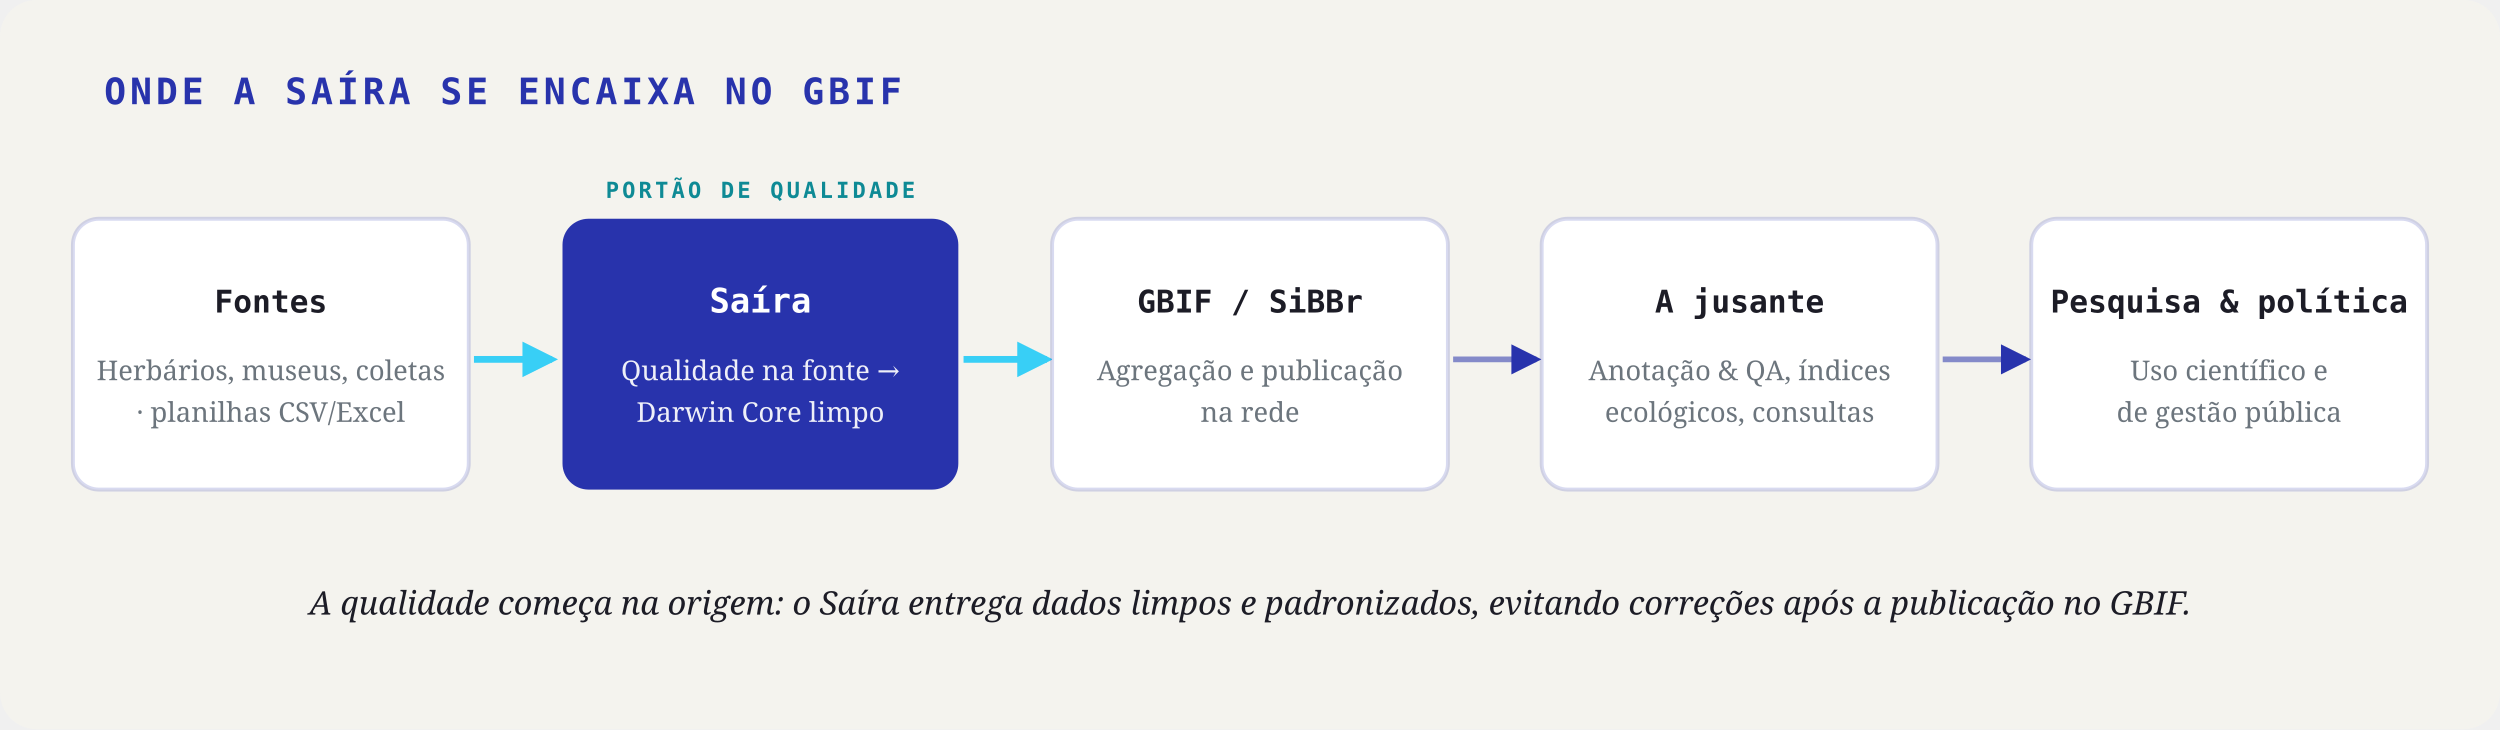
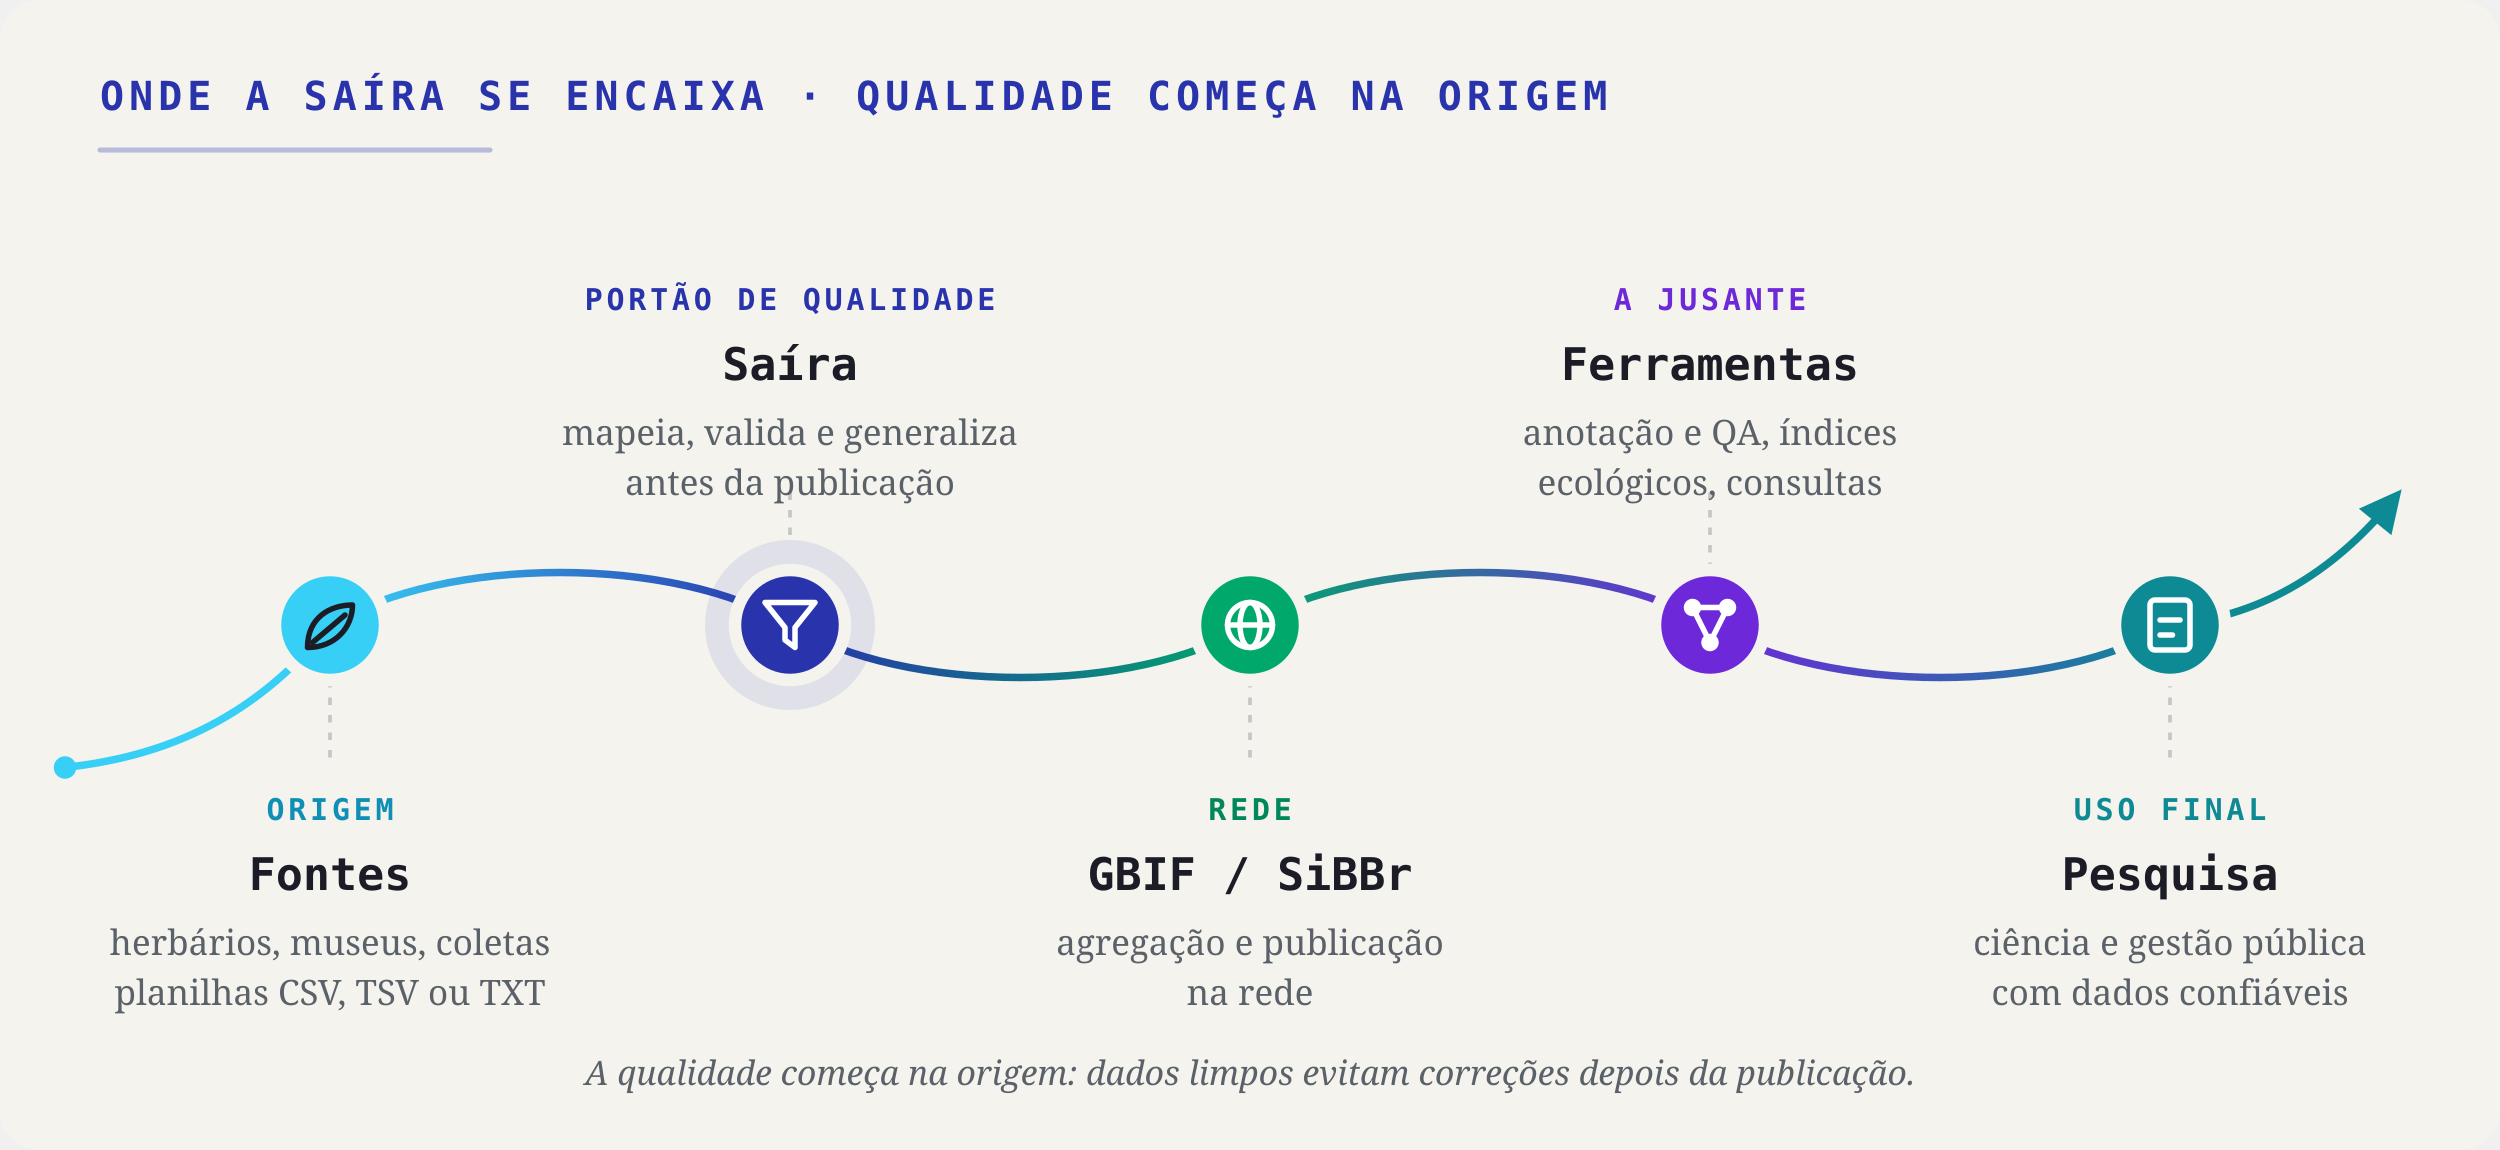
- <svg xmlns="http://www.w3.org/2000/svg" viewBox="0 0 960 280" width="960" height="280" role="img" aria-label="Onde a Saíra se encaixa no fluxo de dados do GBIF: fontes, Saíra na origem, GBIF/SiBBr, ferramentas a jusante, pesquisa e política.">
+ <svg xmlns="http://www.w3.org/2000/svg" viewBox="0 0 1000 460" width="1000" height="460" role="img" aria-label="Onde a Saíra se encaixa no fluxo do GBIF: as fontes de dados, a Saíra como portão de qualidade, GBIF e SiBBr, as ferramentas a jusante e o uso final em pesquisa e gestão.">
  <defs>
-     <marker id="ah-primary" viewBox="0 0 8 8" markerWidth="7" markerHeight="7" refX="6" refY="4" orient="auto">
-       <path d="M1,1 L7,4 L1,7 Z" fill="#38cff6" />
-     </marker>
-     <marker id="ah-accent" viewBox="0 0 8 8" markerWidth="7" markerHeight="7" refX="6" refY="4" orient="auto">
-       <path d="M1,1 L7,4 L1,7 Z" fill="#2833ac" />
+     <linearGradient id="flow" x1="20" y1="0" x2="980" y2="0" gradientUnits="userSpaceOnUse">
+       <stop offset="0" stop-color="#38cff6" />
+       <stop offset="0.117" stop-color="#38cff6" />
+       <stop offset="0.308" stop-color="#2833ac" />
+       <stop offset="0.5" stop-color="#00a86b" />
+       <stop offset="0.692" stop-color="#6d28d9" />
+       <stop offset="0.883" stop-color="#0e8a95" />
+       <stop offset="1" stop-color="#0e8a95" />
+     </linearGradient>
+     <marker id="flow-end" viewBox="0 0 10 10" markerWidth="7" markerHeight="7" refX="7" refY="5" orient="auto">
+       <path d="M1,1 L9,5 L1,9 Z" fill="#0e8a95" />
    </marker>
  </defs>
-   <rect x="0" y="0" width="960" height="280" rx="14" fill="#f4f3ee" />
-   <text x="40" y="40" font-family="'Space Mono','IBM Plex Mono',monospace" font-size="14" font-weight="700" letter-spacing="1.5" fill="#2833ac">ONDE A SAÍRA SE ENCAIXA NO GBIF</text>
-   <line x1="182" y1="138" x2="212" y2="138" stroke="#38cff6" stroke-width="2.6" marker-end="url(#ah-primary)" />
-   <line x1="370" y1="138" x2="402" y2="138" stroke="#38cff6" stroke-width="2.6" marker-end="url(#ah-primary)" />
-   <line x1="558" y1="138" x2="590" y2="138" stroke="#2833ac" stroke-width="2.2" stroke-opacity="0.55" marker-end="url(#ah-accent)" />
-   <line x1="746" y1="138" x2="778" y2="138" stroke="#2833ac" stroke-width="2.2" stroke-opacity="0.55" marker-end="url(#ah-accent)" />
-   <text x="292" y="76" text-anchor="middle" font-family="'Space Mono','IBM Plex Mono',monospace" font-size="8.5" font-weight="700" letter-spacing="1.2" fill="#0e8a95">PORTÃO DE QUALIDADE</text>
-   <rect x="28" y="84" width="152" height="104" rx="10" fill="#ffffff" stroke="#2833ac" stroke-opacity="0.18" stroke-width="1.5" />
-   <text x="104" y="120" text-anchor="middle" font-family="'Space Mono','IBM Plex Mono',monospace" font-size="12" font-weight="700" fill="#1c1c26">Fontes</text>
-   <text x="104" y="146" text-anchor="middle" font-family="'Source Serif 4',Georgia,serif" font-size="10.5" fill="#6c757d">Herbários, museus, coletas</text>
-   <text x="104" y="162" text-anchor="middle" font-family="'Source Serif 4',Georgia,serif" font-size="10.5" fill="#6c757d">· planilhas CSV/Excel</text>
-   <rect x="216" y="84" width="152" height="104" rx="10" fill="#2833ac" />
-   <text x="292" y="120" text-anchor="middle" font-family="'Space Mono','IBM Plex Mono',monospace" font-size="13" font-weight="700" fill="#ffffff">Saíra</text>
-   <text x="292" y="146" text-anchor="middle" font-family="'Source Serif 4',Georgia,serif" font-size="10.5" fill="#ffffff" fill-opacity="0.92">Qualidade na fonte →</text>
-   <text x="292" y="162" text-anchor="middle" font-family="'Source Serif 4',Georgia,serif" font-size="10.5" fill="#ffffff" fill-opacity="0.92">Darwin Core limpo</text>
-   <rect x="404" y="84" width="152" height="104" rx="10" fill="#ffffff" stroke="#2833ac" stroke-opacity="0.18" stroke-width="1.5" />
-   <text x="480" y="120" text-anchor="middle" font-family="'Space Mono','IBM Plex Mono',monospace" font-size="12" font-weight="700" fill="#1c1c26">GBIF / SiBBr</text>
-   <text x="480" y="146" text-anchor="middle" font-family="'Source Serif 4',Georgia,serif" font-size="10.5" fill="#6c757d">Agregação e publicação</text>
-   <text x="480" y="162" text-anchor="middle" font-family="'Source Serif 4',Georgia,serif" font-size="10.5" fill="#6c757d">na rede</text>
-   <rect x="592" y="84" width="152" height="104" rx="10" fill="#ffffff" stroke="#2833ac" stroke-opacity="0.18" stroke-width="1.5" />
-   <text x="668" y="120" text-anchor="middle" font-family="'Space Mono','IBM Plex Mono',monospace" font-size="12" font-weight="700" fill="#1c1c26">A jusante</text>
-   <text x="668" y="146" text-anchor="middle" font-family="'Source Serif 4',Georgia,serif" font-size="10.5" fill="#6c757d">Anotação &amp; QA, índices</text>
-   <text x="668" y="162" text-anchor="middle" font-family="'Source Serif 4',Georgia,serif" font-size="10.5" fill="#6c757d">ecológicos, consultas</text>
-   <rect x="780" y="84" width="152" height="104" rx="10" fill="#ffffff" stroke="#2833ac" stroke-opacity="0.18" stroke-width="1.5" />
-   <text x="856" y="120" text-anchor="middle" font-family="'Space Mono','IBM Plex Mono',monospace" font-size="12" font-weight="700" fill="#1c1c26">Pesquisa &amp; política</text>
-   <text x="856" y="146" text-anchor="middle" font-family="'Source Serif 4',Georgia,serif" font-size="10.5" fill="#6c757d">Uso científico e</text>
-   <text x="856" y="162" text-anchor="middle" font-family="'Source Serif 4',Georgia,serif" font-size="10.5" fill="#6c757d">de gestão pública</text>
-   <text x="480" y="236" text-anchor="middle" font-family="'Source Serif 4',Georgia,serif" font-size="12.5" font-style="italic" fill="#1c1c26">A qualidade começa na origem: o Saíra entrega dados limpos e padronizados, evitando correções após a publicação no GBIF.</text>
+   <rect x="0" y="0" width="1000" height="460" rx="16" fill="#f4f3ee" />
+   <text x="40" y="44" font-family="'Space Mono','IBM Plex Mono',monospace" font-size="16" font-weight="700" letter-spacing="2" fill="#2833ac">ONDE A SAÍRA SE ENCAIXA · QUALIDADE COMEÇA NA ORIGEM</text>
+   <line x1="40" y1="60" x2="196" y2="60" stroke="#2833ac" stroke-width="2" stroke-opacity="0.3" stroke-linecap="round" />
+   <circle cx="26" cy="307" r="4.5" fill="#38cff6" />
+   <path d="M26,307 C62,303 100,290 132,250 C178,222 270,222 316,250 C362,278 454,278 500,250 C546,222 638,222 684,250 C730,278 822,278 868,250 C902,247 932,231 958,199" fill="none" stroke="url(#flow)" stroke-width="3" stroke-linecap="round" marker-end="url(#flow-end)" />
+   <g stroke="#6c757d" stroke-opacity="0.35" stroke-width="1.5" stroke-dasharray="3 4">
+     <line x1="132" y1="272" x2="132" y2="304" />
+     <line x1="316" y1="214" x2="316" y2="196" />
+     <line x1="500" y1="272" x2="500" y2="304" />
+     <line x1="684" y1="228" x2="684" y2="196" />
+     <line x1="868" y1="272" x2="868" y2="304" />
+   </g>
+   <circle cx="132" cy="250" r="22" fill="#38cff6" stroke="#f4f3ee" stroke-width="5" />
+   <g stroke="#1c1c26" stroke-width="2.2" fill="none" stroke-linecap="round" stroke-linejoin="round">
+     <path d="M123,259 C123,247 132,242 141,242 C141,251 134,259 123,259 Z" />
+     <line x1="125" y1="257" x2="138" y2="246" />
+   </g>
+   <text x="132" y="328" text-anchor="middle" font-family="'Space Mono','IBM Plex Mono',monospace" font-size="12" font-weight="700" letter-spacing="1.5" fill="#0f8fb5">ORIGEM</text>
+   <text x="132" y="356" text-anchor="middle" font-family="'Space Mono','IBM Plex Mono',monospace" font-size="18" font-weight="700" fill="#1c1c26">Fontes</text>
+   <text x="132" y="382" text-anchor="middle" font-family="'Source Serif 4',Georgia,serif" font-size="14" fill="#5a6169">herbários, museus, coletas</text>
+   <text x="132" y="402" text-anchor="middle" font-family="'Source Serif 4',Georgia,serif" font-size="14" fill="#5a6169">planilhas CSV, TSV ou TXT</text>
+   <circle cx="316" cy="250" r="34" fill="#2833ac" fill-opacity="0.1" />
+   <circle cx="316" cy="250" r="22" fill="#2833ac" stroke="#f4f3ee" stroke-width="5" />
+   <g stroke="#ffffff" stroke-width="2.2" fill="none" stroke-linecap="round" stroke-linejoin="round">
+     <path d="M306,241 H326 L318,251 V259 L314,256 V251 Z" />
+   </g>
+   <text x="316" y="124" text-anchor="middle" font-family="'Space Mono','IBM Plex Mono',monospace" font-size="12" font-weight="700" letter-spacing="1.5" fill="#2833ac">PORTÃO DE QUALIDADE</text>
+   <text x="316" y="152" text-anchor="middle" font-family="'Space Mono','IBM Plex Mono',monospace" font-size="18" font-weight="700" fill="#1c1c26">Saíra</text>
+   <text x="316" y="178" text-anchor="middle" font-family="'Source Serif 4',Georgia,serif" font-size="14" fill="#5a6169">mapeia, valida e generaliza</text>
+   <text x="316" y="198" text-anchor="middle" font-family="'Source Serif 4',Georgia,serif" font-size="14" fill="#5a6169">antes da publicação</text>
+   <circle cx="500" cy="250" r="22" fill="#00a86b" stroke="#f4f3ee" stroke-width="5" />
+   <g stroke="#ffffff" stroke-width="2.2" fill="none" stroke-linecap="round" stroke-linejoin="round">
+     <circle cx="500" cy="250" r="9" />
+     <ellipse cx="500" cy="250" rx="4" ry="9" />
+     <line x1="491" y1="250" x2="509" y2="250" />
+   </g>
+   <text x="500" y="328" text-anchor="middle" font-family="'Space Mono','IBM Plex Mono',monospace" font-size="12" font-weight="700" letter-spacing="1.5" fill="#00875a">REDE</text>
+   <text x="500" y="356" text-anchor="middle" font-family="'Space Mono','IBM Plex Mono',monospace" font-size="18" font-weight="700" fill="#1c1c26">GBIF / SiBBr</text>
+   <text x="500" y="382" text-anchor="middle" font-family="'Source Serif 4',Georgia,serif" font-size="14" fill="#5a6169">agregação e publicação</text>
+   <text x="500" y="402" text-anchor="middle" font-family="'Source Serif 4',Georgia,serif" font-size="14" fill="#5a6169">na rede</text>
+   <circle cx="684" cy="250" r="22" fill="#6d28d9" stroke="#f4f3ee" stroke-width="5" />
+   <g stroke="#ffffff" stroke-width="2.2" fill="none" stroke-linecap="round" stroke-linejoin="round">
+     <line x1="677" y1="243" x2="691" y2="243" />
+     <line x1="677" y1="243" x2="684" y2="257" />
+     <line x1="691" y1="243" x2="684" y2="257" />
+     <circle cx="677" cy="243" r="2.4" fill="#ffffff" />
+     <circle cx="691" cy="243" r="2.4" fill="#ffffff" />
+     <circle cx="684" cy="257" r="2.4" fill="#ffffff" />
+   </g>
+   <text x="684" y="124" text-anchor="middle" font-family="'Space Mono','IBM Plex Mono',monospace" font-size="12" font-weight="700" letter-spacing="1.5" fill="#6d28d9">A JUSANTE</text>
+   <text x="684" y="152" text-anchor="middle" font-family="'Space Mono','IBM Plex Mono',monospace" font-size="18" font-weight="700" fill="#1c1c26">Ferramentas</text>
+   <text x="684" y="178" text-anchor="middle" font-family="'Source Serif 4',Georgia,serif" font-size="14" fill="#5a6169">anotação e QA, índices</text>
+   <text x="684" y="198" text-anchor="middle" font-family="'Source Serif 4',Georgia,serif" font-size="14" fill="#5a6169">ecológicos, consultas</text>
+   <circle cx="868" cy="250" r="22" fill="#0e8a95" stroke="#f4f3ee" stroke-width="5" />
+   <g stroke="#ffffff" stroke-width="2.2" fill="none" stroke-linecap="round" stroke-linejoin="round">
+     <rect x="860" y="240" width="16" height="20" rx="2" />
+     <line x1="864" y1="248" x2="872" y2="248" />
+     <line x1="864" y1="254" x2="869" y2="254" />
+   </g>
+   <text x="868" y="328" text-anchor="middle" font-family="'Space Mono','IBM Plex Mono',monospace" font-size="12" font-weight="700" letter-spacing="1.5" fill="#0e8a95">USO FINAL</text>
+   <text x="868" y="356" text-anchor="middle" font-family="'Space Mono','IBM Plex Mono',monospace" font-size="18" font-weight="700" fill="#1c1c26">Pesquisa</text>
+   <text x="868" y="382" text-anchor="middle" font-family="'Source Serif 4',Georgia,serif" font-size="14" fill="#5a6169">ciência e gestão pública</text>
+   <text x="868" y="402" text-anchor="middle" font-family="'Source Serif 4',Georgia,serif" font-size="14" fill="#5a6169">com dados confiáveis</text>
+   <text x="500" y="434" text-anchor="middle" font-family="'Source Serif 4',Georgia,serif" font-size="13.5" font-style="italic" fill="#5a6169">A qualidade começa na origem: dados limpos evitam correções depois da publicação.</text>
</svg>
